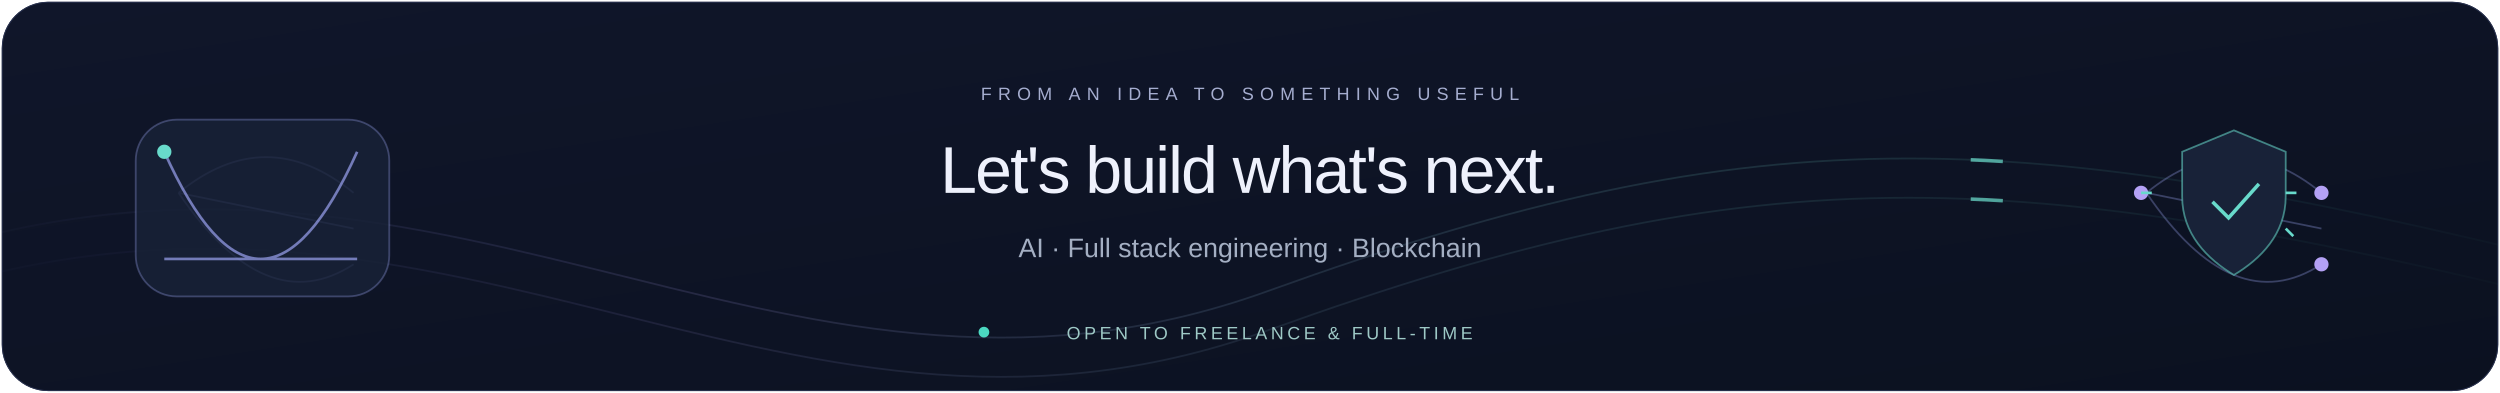
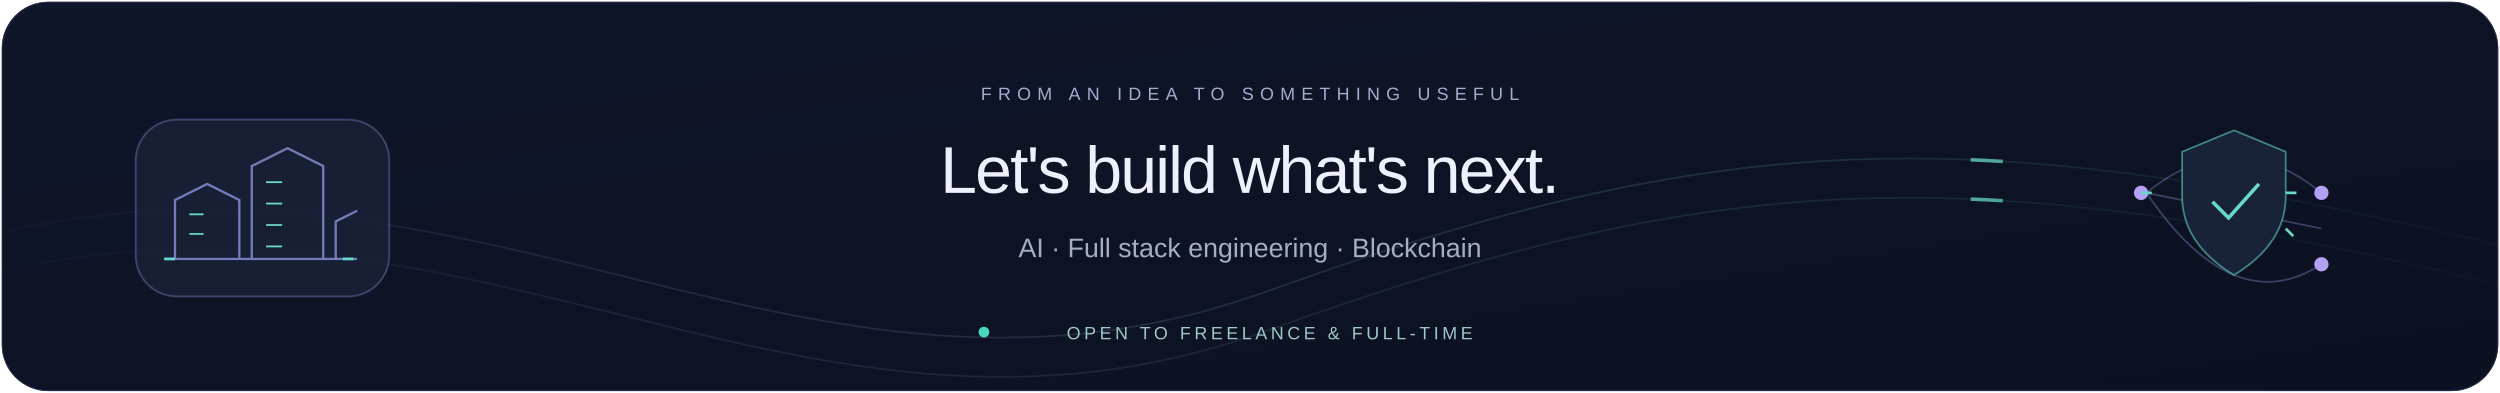
<svg xmlns="http://www.w3.org/2000/svg" width="1400" height="220" viewBox="0 0 1400 220" role="img" aria-labelledby="title desc">
  <defs>
    <linearGradient id="bg" x2="1" y2="1">
      <stop stop-color="#10162a" />
      <stop offset="1" stop-color="#0b1120" />
    </linearGradient>
    <linearGradient id="flow">
      <stop stop-color="#818cf8" stop-opacity="0" />
      <stop offset=".3" stop-color="#a79be6" />
      <stop offset=".7" stop-color="#6ccbbf" />
      <stop offset="1" stop-color="#4bd8c1" stop-opacity="0" />
    </linearGradient>
    <clipPath id="bounds">
      <rect x="1" y="1" width="1398" height="218" rx="26" />
    </clipPath>
  </defs>
  <style>
+     .city-flow{stroke-dasharray:6 94;animation:city-flow 8s linear infinite}.city-light{animation:city-light 5s ease-in-out infinite}@keyframes city-flow{to{stroke-dashoffset:-100}}@keyframes city-light{50%{opacity:.3}}
+     @media(prefers-reduced-motion:reduce){.city-flow,.city-light{animation:none}}
    .signal{stroke-dasharray:18 1190;animation:flow 14s linear infinite}.second{animation-delay:-7s}
    .pulse{animation:breathe 6s ease-in-out infinite}
    .math-dot{animation:descent 10s ease-in-out infinite}@keyframes descent{0%,8%{transform:translate(93px,28.7px);opacity:1}30%{transform:translate(78px,48.15px)}50%{transform:translate(65px,57.51px)}75%,90%{transform:translate(57px,59.81px);opacity:1}100%{transform:translate(57px,59.81px);opacity:0}}
    .shield-signal{stroke-dasharray:6 94;animation:shield-flow 7s linear infinite}@keyframes shield-flow{to{stroke-dashoffset:-100}}
    .node{animation:breathe 7s ease-in-out infinite}.node.second{animation-delay:-3.5s}
    @keyframes flow{to{stroke-dashoffset:-1208}}@keyframes breathe{50%{opacity:.4}}
    @media(prefers-reduced-motion:reduce){.signal,.pulse,.node,.math-dot,.shield-signal{animation:none}}
  </style>
  <g clip-path="url(#bounds)">
    <rect x="1" y="1" width="1398" height="218" rx="26" fill="url(#bg)" stroke="#2b3453" />
    <path d="M-80 155C240 30 430 264 710 163S1130 68 1480 157" fill="none" stroke="url(#flow)" stroke-opacity=".16" />
    <path d="M-80 177C240 52 430 286 710 185S1130 90 1480 179" fill="none" stroke="url(#flow)" stroke-opacity=".12" />
    <path class="signal" d="M-80 155C240 30 430 264 710 163S1130 68 1480 157" fill="none" stroke="url(#flow)" stroke-width="2" />
    <path class="signal second" d="M-80 177C240 52 430 286 710 185S1130 90 1480 179" fill="none" stroke="url(#flow)" stroke-width="2" />
    <g fill="none" stroke="#a5adff" stroke-opacity=".3">
-       <path d="M100 108q49-40 98 0m-98 0q49 72 98 40m-98-40 98 20M1202 108q49-40 98 0m-98 0q49 72 98 40m-98-40 98 20" />
+       <path d="M1202 108q49-40 98 0m-98 0q49 72 98 40m-98-40 98 20" />
    </g>
    <g transform="translate(92 85)">
      <rect x="-16" y="-18" width="142" height="99" rx="23" fill="#182238" fill-opacity=".8" stroke="#a5adff" stroke-opacity=".3" />
-       <path d="M0 0Q54 120 108 0M0 60h108" fill="none" stroke="#a5adff" stroke-opacity=".65" stroke-width="1.5" />
-       <circle class="math-dot" r="4" fill="#68dacb" />
+       <path d="M0 60h108M6 60V27l18-9 18 9v33m7 0V8l20-10 20 10v52m7 0V39l12-6" fill="none" stroke="#a5adff" stroke-opacity=".65" stroke-width="1.3" />
+       <path class="city-flow" pathLength="100" d="M0 60h108" fill="none" stroke="#68dacb" stroke-width="1.5" />
+       <g class="city-light" stroke="#68dacb">
+         <path d="M14 35h8m-8 11h8m35-29h9m-9 12h9m-9 12h9m-9 12h9" />
+       </g>
    </g>
    <g transform="translate(1251 113)">
      <path d="M0-40 29-28V-3C29 18 15 32 0 41-15 32-29 18-29-3v-25Z" fill="#182238" stroke="#68dacb" stroke-opacity=".55" />
      <path d="m-12 0 9 9 17-19" fill="none" stroke="#68dacb" stroke-width="2" />
      <g class="node second" fill="#b4a1f5">
        <circle cx="-52" cy="-5" r="4" />
        <circle cx="49" cy="-5" r="4" />
        <circle cx="49" cy="35" r="4" />
      </g>
      <path class="shield-signal" pathLength="100" d="M-52-5H-29M29-5H49M29 15 49 35" fill="none" stroke="#68dacb" stroke-width="1.5" />
    </g>
    <g text-anchor="middle" font-family="Segoe UI,Arial,sans-serif">
      <text x="700" y="56" fill="#a5adcf" font-size="10" letter-spacing="3.5">FROM AN IDEA TO SOMETHING USEFUL</text>
      <text x="700" y="108" fill="#eef1fc" font-size="37" font-weight="500" letter-spacing="-1">Let's build what's next.</text>
      <text x="700" y="144" fill="#a4afc3" font-size="15">AI · Full stack engineering · Blockchain</text>
      <circle class="pulse" cx="551" cy="186" r="3" fill="#4bd8c1" />
      <text x="711" y="190" fill="#9ec9c6" font-size="10" letter-spacing="2">OPEN TO FREELANCE &amp; FULL-TIME</text>
    </g>
  </g>
</svg>
